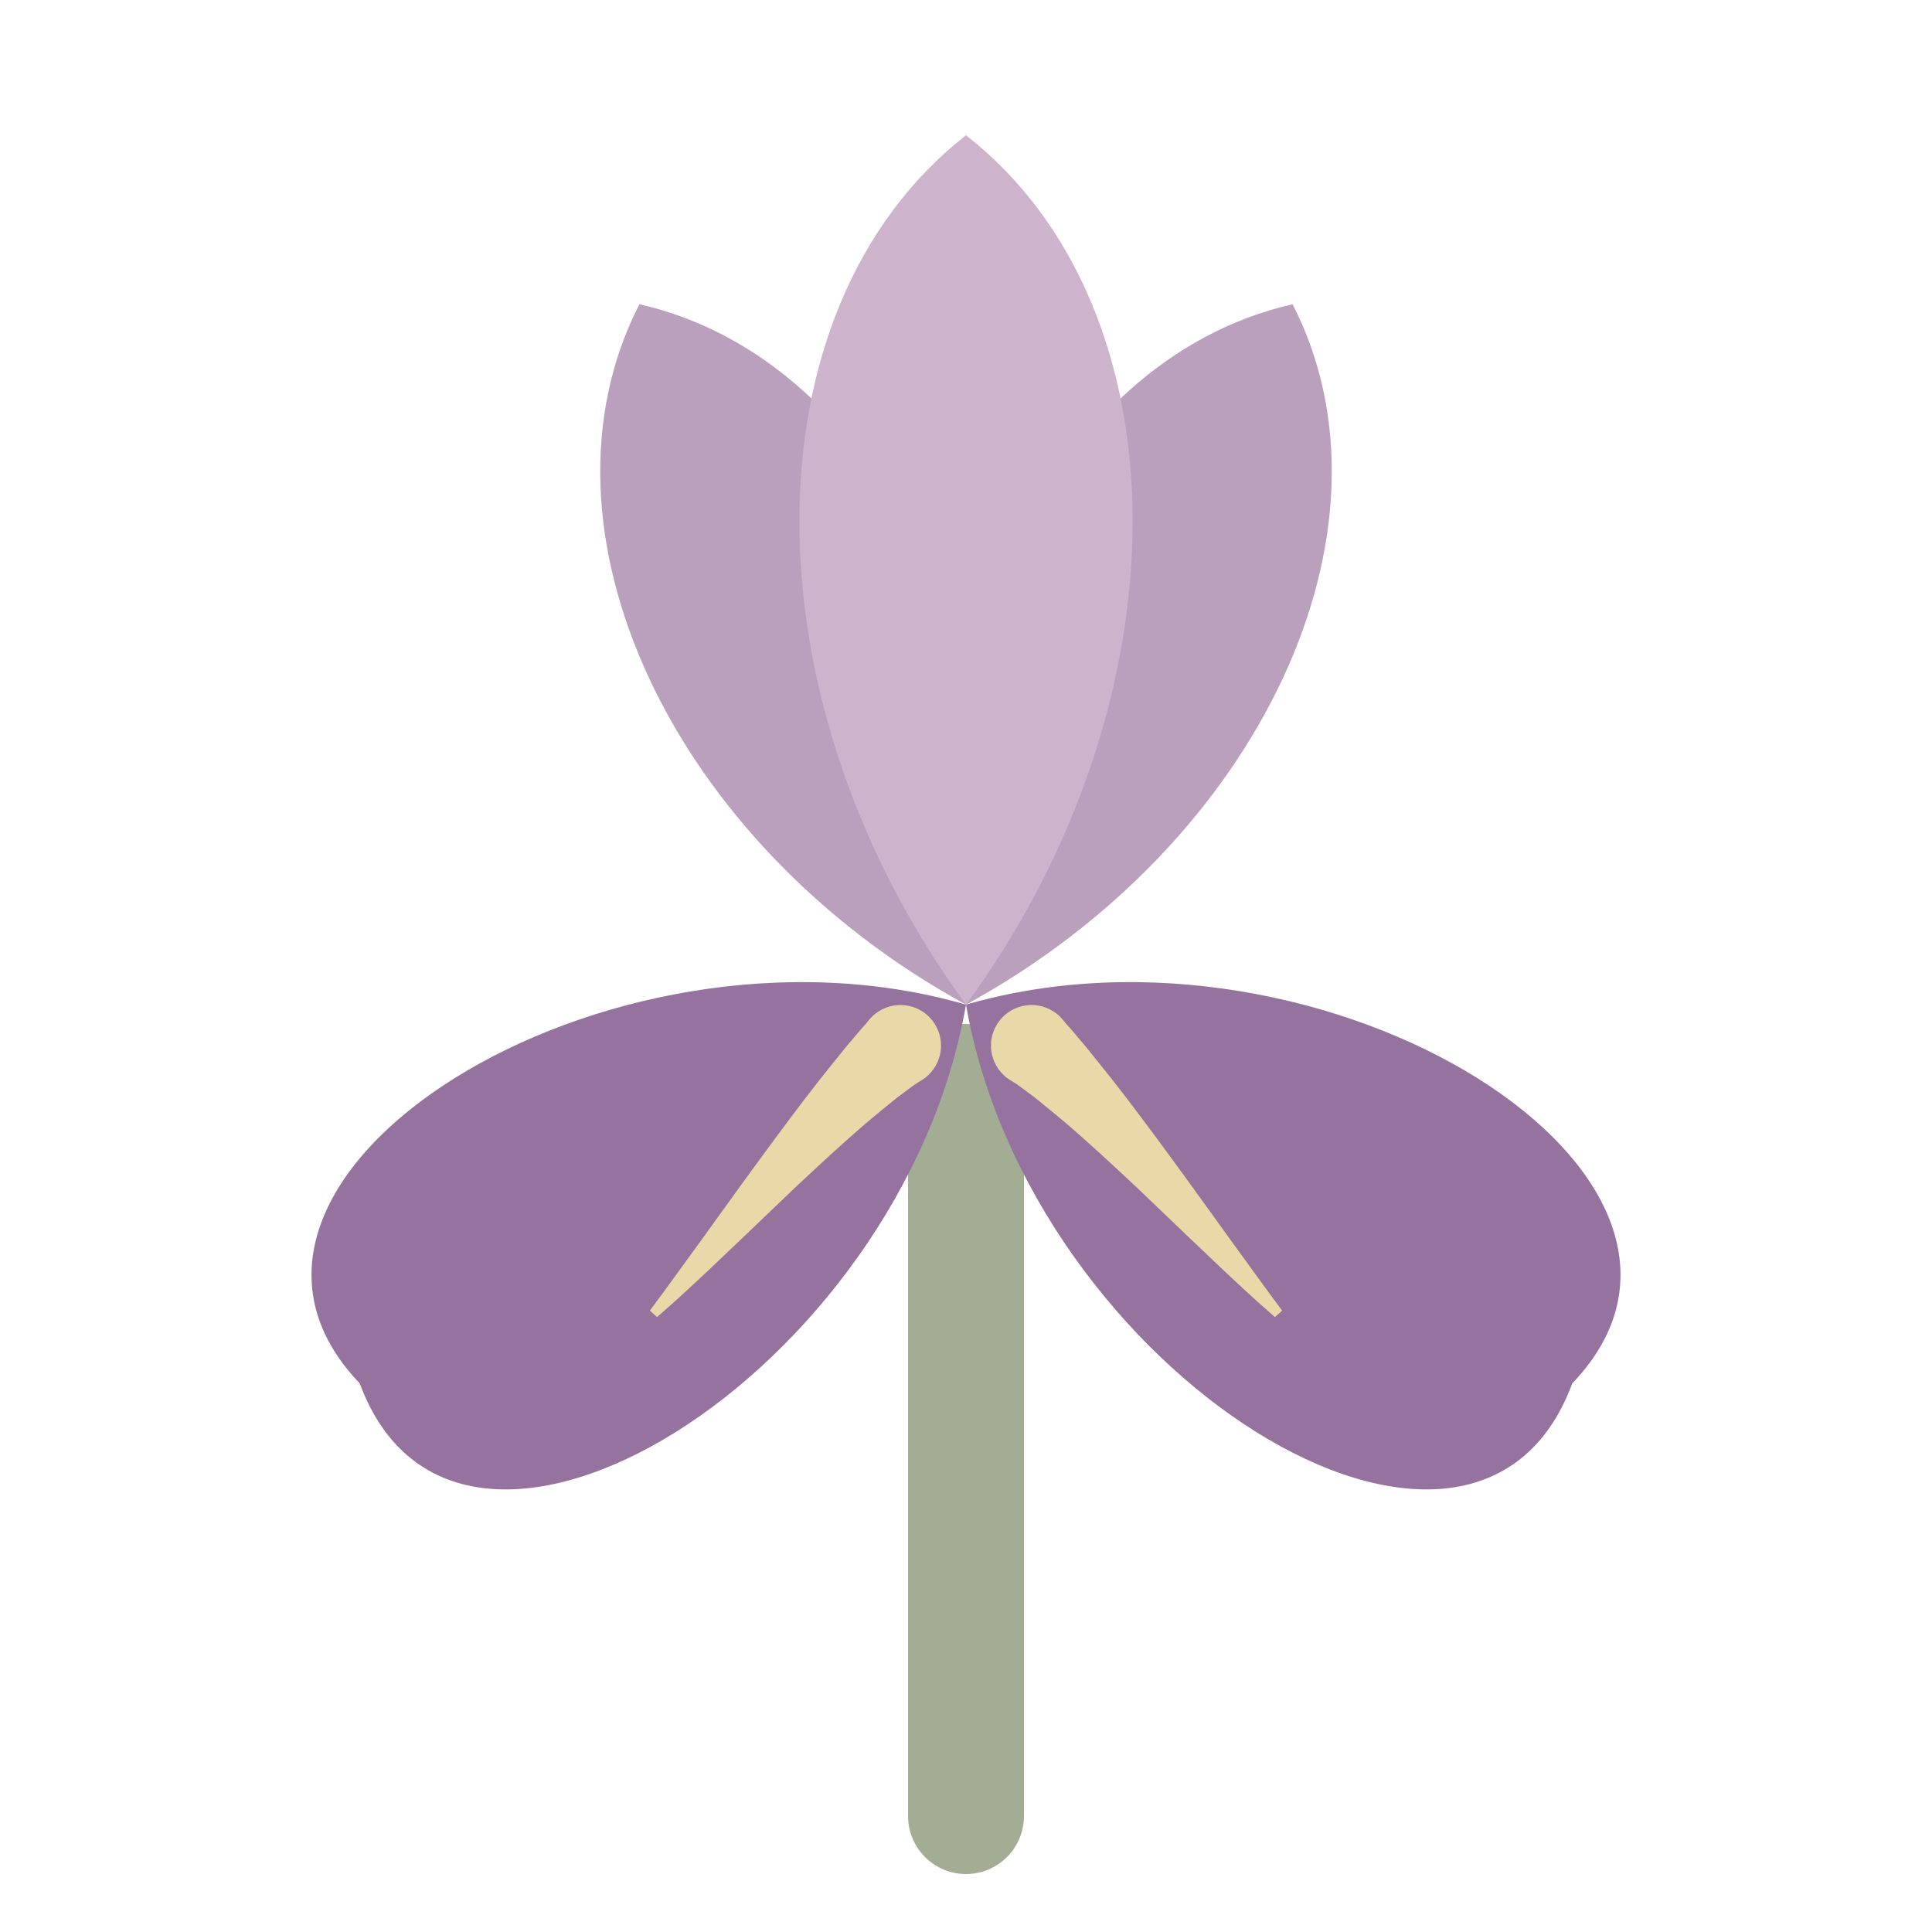
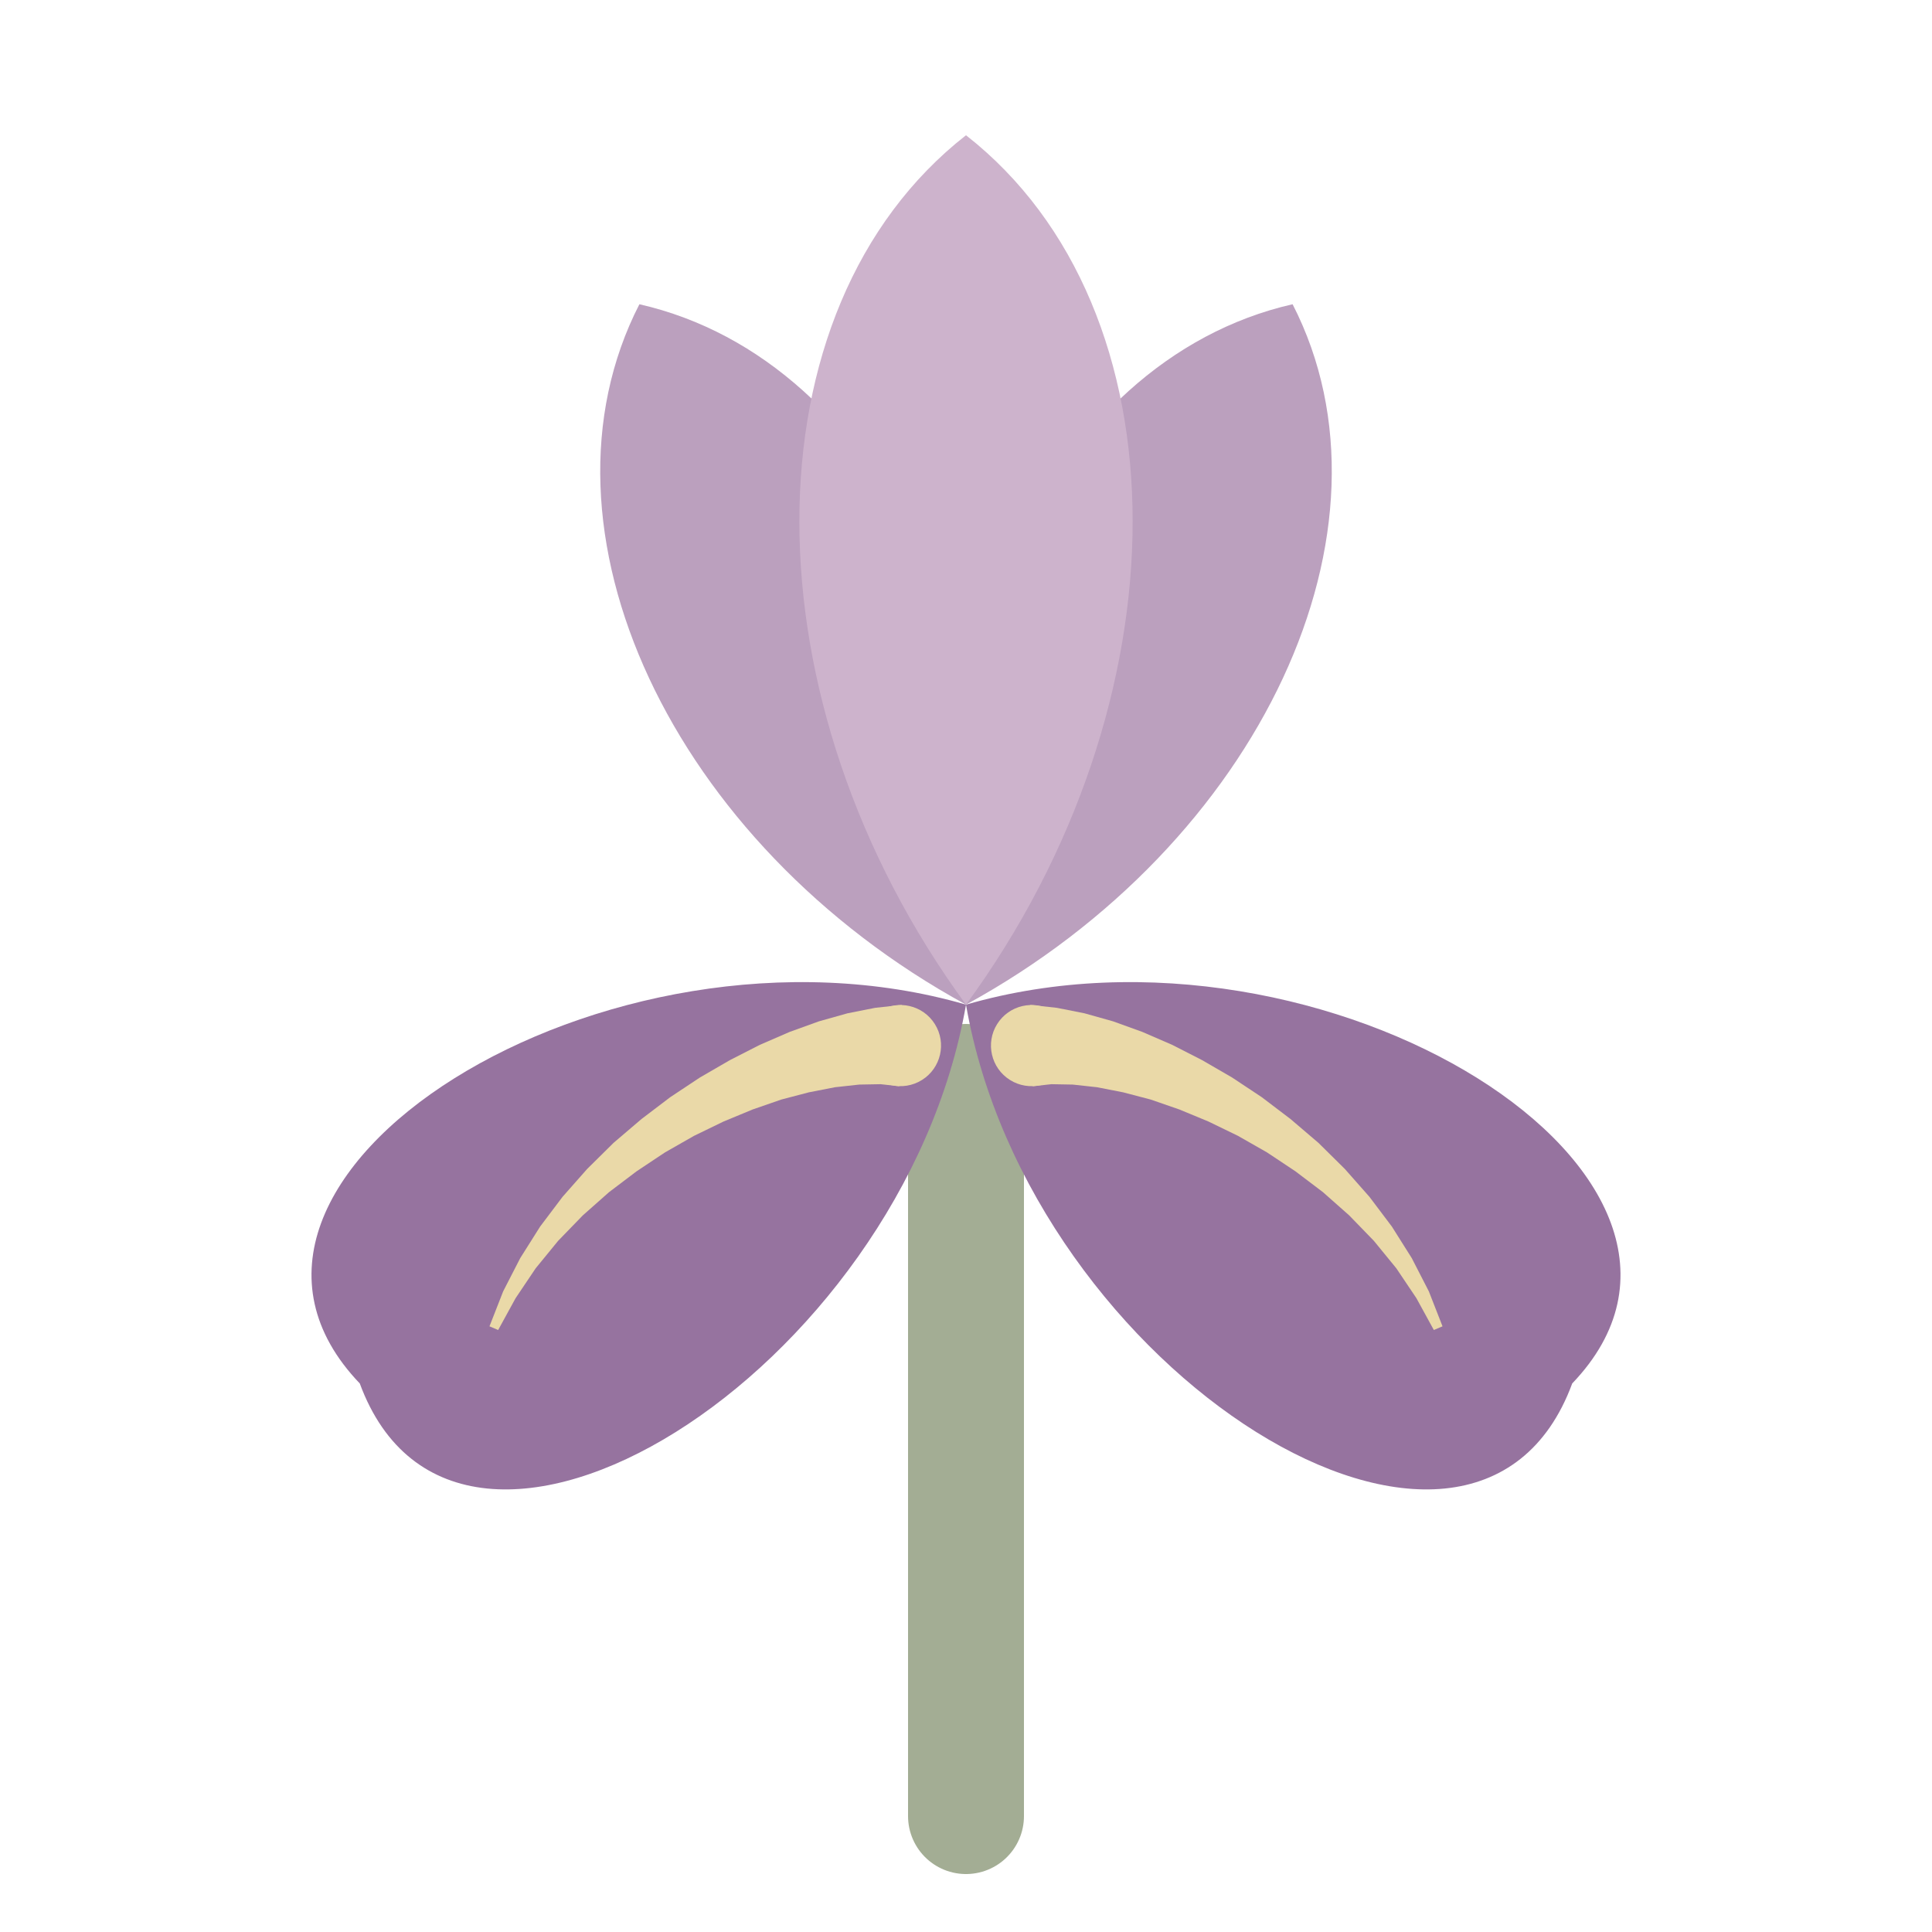
<svg xmlns="http://www.w3.org/2000/svg" viewBox="0 0 100 100">
  <path d="M50 56 V94" fill="none" stroke="#A3AD94" stroke-width="6" stroke-linecap="round" />
  <g transform="translate(50 52) rotate(122)">
    <path d="M0 0 C-14.4 -12.9 -14.4 -40.0 0 -37 C14.4 -40.0 14.4 -12.9 0 0 Z" fill="#96739F" />
    <g fill="#EAD9A8">
-       <path d="M2.07 -3.67 L2.11 -4.58 L2.19 -5.56 L2.32 -6.61 L2.47 -7.71 L2.66 -8.87 L2.87 -10.06 L3.10 -11.27 L3.34 -12.51 L3.60 -13.76 L3.86 -15.01 L4.12 -16.26 L4.37 -17.49 L4.62 -18.71 L4.85 -19.89 L5.06 -21.04 L5.24 -22.13 L4.76 -22.27 L4.35 -21.23 L3.92 -20.16 L3.47 -19.05 L3.01 -17.91 L2.53 -16.74 L2.05 -15.56 L1.57 -14.38 L1.09 -13.18 L0.62 -12.00 L0.16 -10.82 L-0.28 -9.67 L-0.70 -8.53 L-1.09 -7.42 L-1.46 -6.35 L-1.79 -5.32 L-2.07 -4.33 Z" />
+       <path d="M1.75 -5.17 L1.15 -5.93 L0.58 -6.88 L0.03 -8.02 L-0.46 -9.30 L-0.90 -10.71 L-1.25 -12.24 L-1.52 -13.85 L-1.70 -15.53 L-1.77 -17.26 L-1.72 -19.03 L-1.56 -20.81 L-1.26 -22.60 L-0.82 -24.38 L-0.23 -26.12 L0.53 -27.82 L1.45 -29.46 L1.05 -29.74 L-0.11 -28.18 L-1.10 -26.52 L-1.94 -24.78 L-2.63 -22.98 L-3.18 -21.13 L-3.60 -19.26 L-3.88 -17.38 L-4.05 -15.52 L-4.10 -13.68 L-4.04 -11.88 L-3.89 -10.15 L-3.64 -8.49 L-3.30 -6.91 L-2.87 -5.44 L-2.35 -4.07 L-1.75 -2.83 Z" />
      <circle cx="0.00" cy="-4.00" r="2.10" />
    </g>
  </g>
  <g transform="translate(50 52) rotate(-122)">
    <path d="M0 0 C-14.4 -12.9 -14.4 -40.0 0 -37 C14.4 -40.0 14.4 -12.9 0 0 Z" fill="#96739F" />
    <g fill="#EAD9A8">
-       <path d="M2.07 -4.33 L1.79 -5.32 L1.46 -6.35 L1.09 -7.42 L0.70 -8.53 L0.28 -9.67 L-0.16 -10.82 L-0.62 -12.00 L-1.09 -13.18 L-1.57 -14.38 L-2.05 -15.56 L-2.53 -16.74 L-3.01 -17.91 L-3.47 -19.05 L-3.92 -20.16 L-4.35 -21.23 L-4.76 -22.27 L-5.24 -22.13 L-5.06 -21.04 L-4.85 -19.89 L-4.62 -18.71 L-4.37 -17.49 L-4.12 -16.26 L-3.86 -15.01 L-3.60 -13.76 L-3.34 -12.51 L-3.10 -11.27 L-2.87 -10.06 L-2.66 -8.87 L-2.47 -7.71 L-2.32 -6.61 L-2.19 -5.56 L-2.11 -4.58 L-2.07 -3.67 Z" />
+       <path d="M1.75 -2.83 L2.35 -4.07 L2.87 -5.44 L3.30 -6.91 L3.64 -8.49 L3.89 -10.15 L4.04 -11.88 L4.10 -13.68 L4.05 -15.52 L3.88 -17.38 L3.60 -19.26 L3.18 -21.13 L2.63 -22.98 L1.94 -24.78 L1.10 -26.52 L0.11 -28.18 L-1.05 -29.74 L-1.45 -29.46 L-0.53 -27.82 L0.23 -26.12 L0.82 -24.38 L1.26 -22.60 L1.56 -20.81 L1.72 -19.03 L1.77 -17.26 L1.70 -15.53 L1.52 -13.85 L1.25 -12.24 L0.90 -10.71 L0.46 -9.30 L-0.03 -8.02 L-0.58 -6.88 L-1.15 -5.93 L-1.75 -5.17 Z" />
      <circle cx="0.00" cy="-4.00" r="2.10" />
    </g>
  </g>
  <g transform="translate(50 52) rotate(25)">
    <path d="M0 0 C-10.3 -14.0 -10.3 -32.0 0 -40 C10.3 -32.0 10.3 -14.0 0 0 Z" fill="#BBA0BE" />
  </g>
  <g transform="translate(50 52) rotate(-25)">
    <path d="M0 0 C-10.3 -14.0 -10.3 -32.0 0 -40 C10.3 -32.0 10.3 -14.0 0 0 Z" fill="#BBA0BE" />
  </g>
  <g transform="translate(50 52) rotate(0)">
    <path d="M0 0 C-11.5 -15.7 -11.5 -36.0 0 -45 C11.5 -36.0 11.5 -15.7 0 0 Z" fill="#CDB3CC" />
  </g>
</svg>
